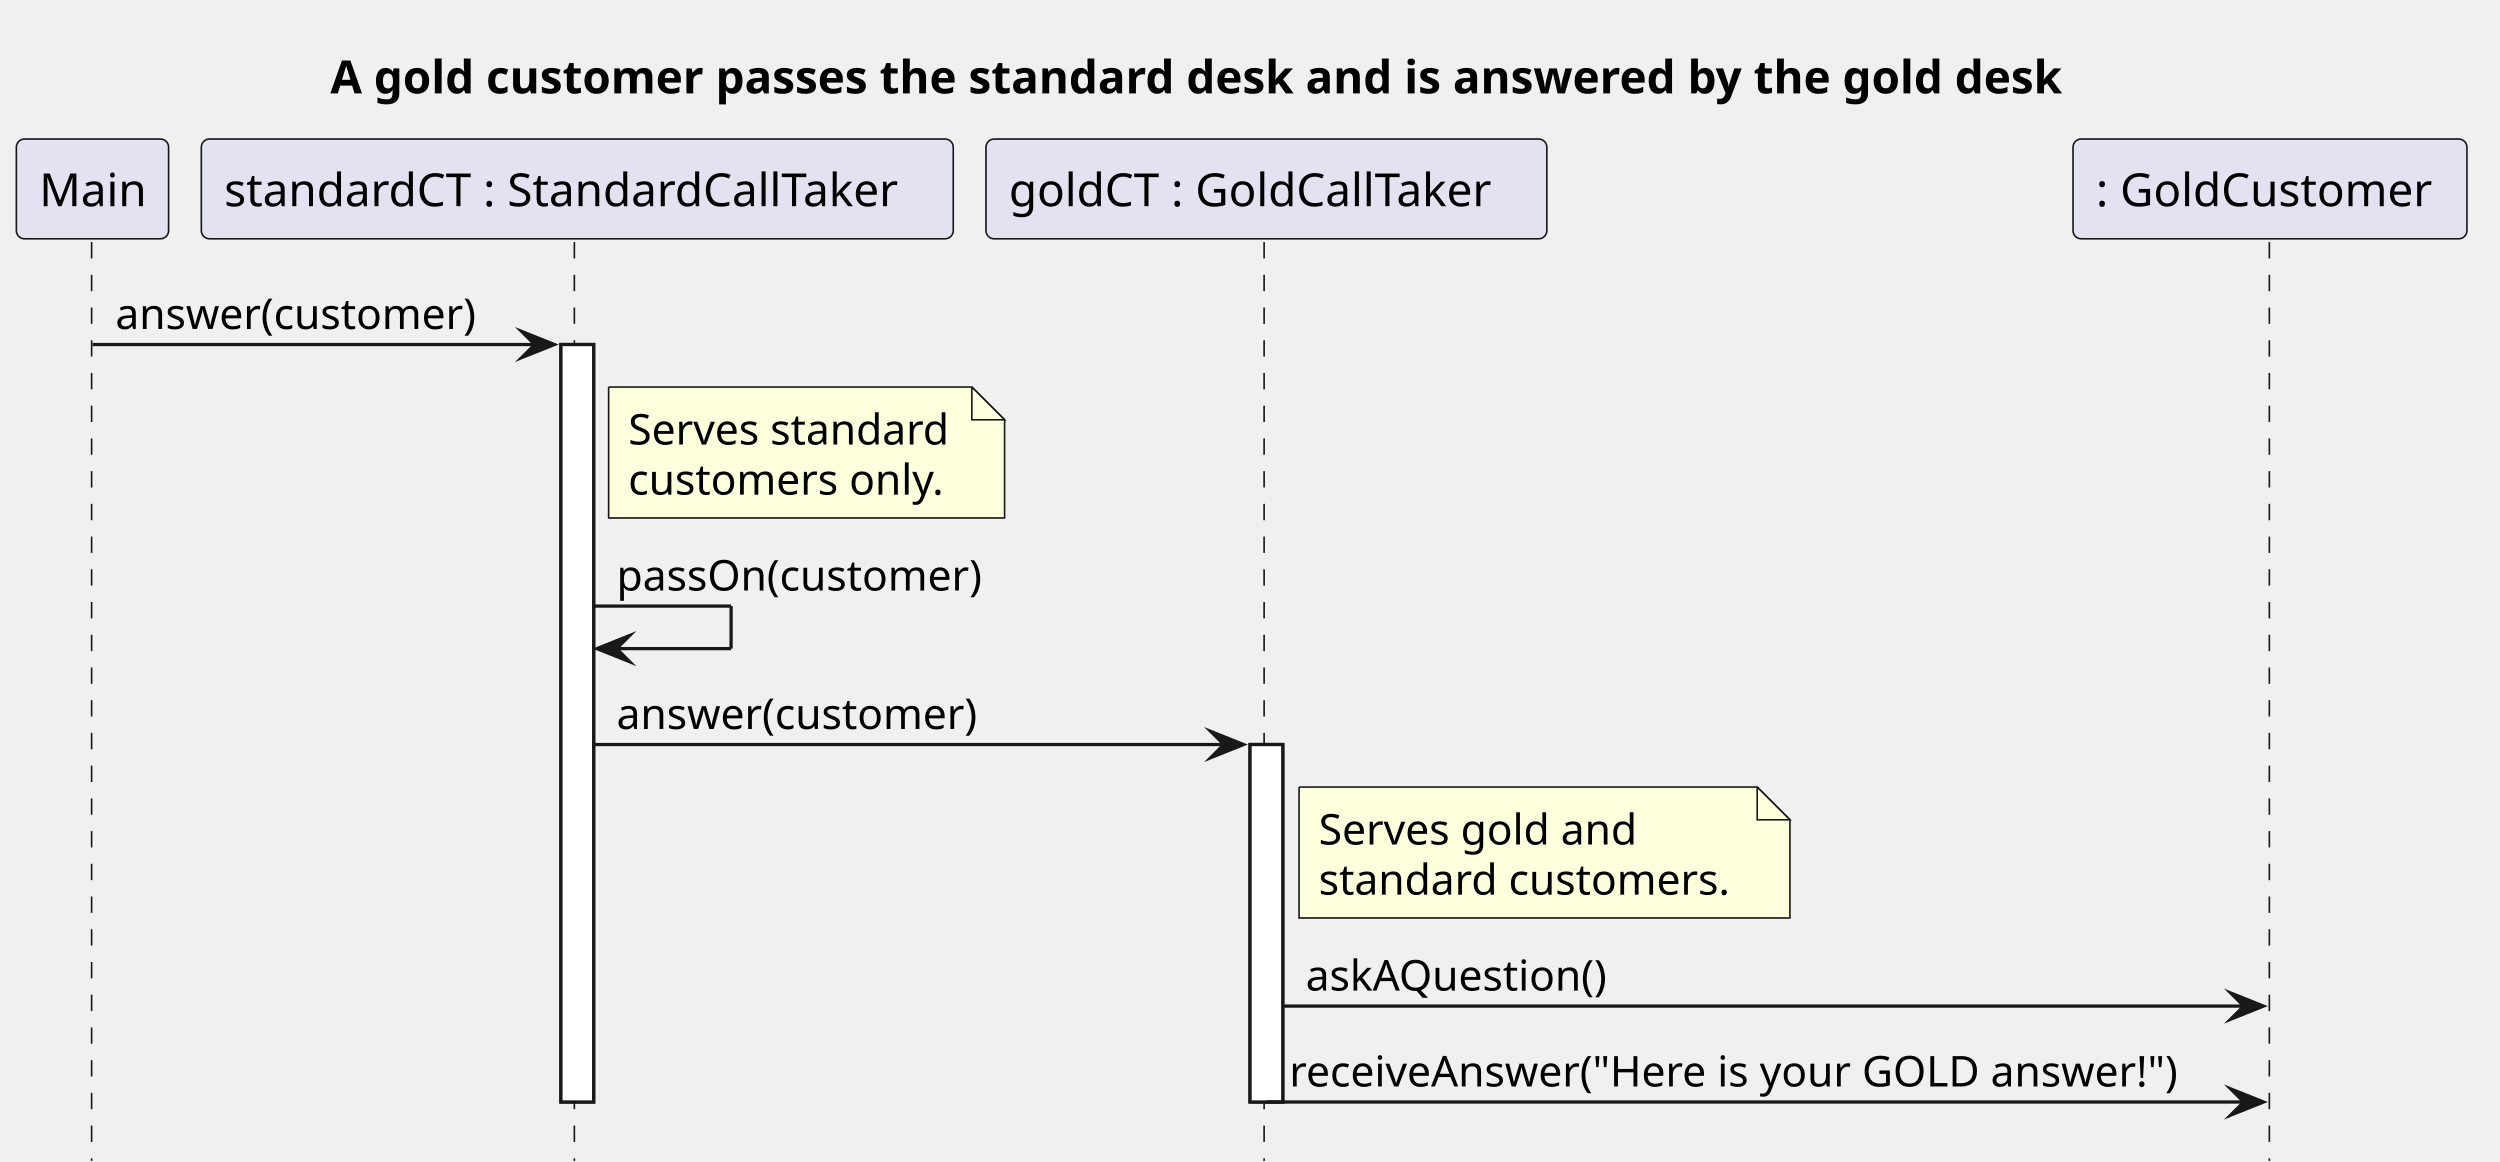
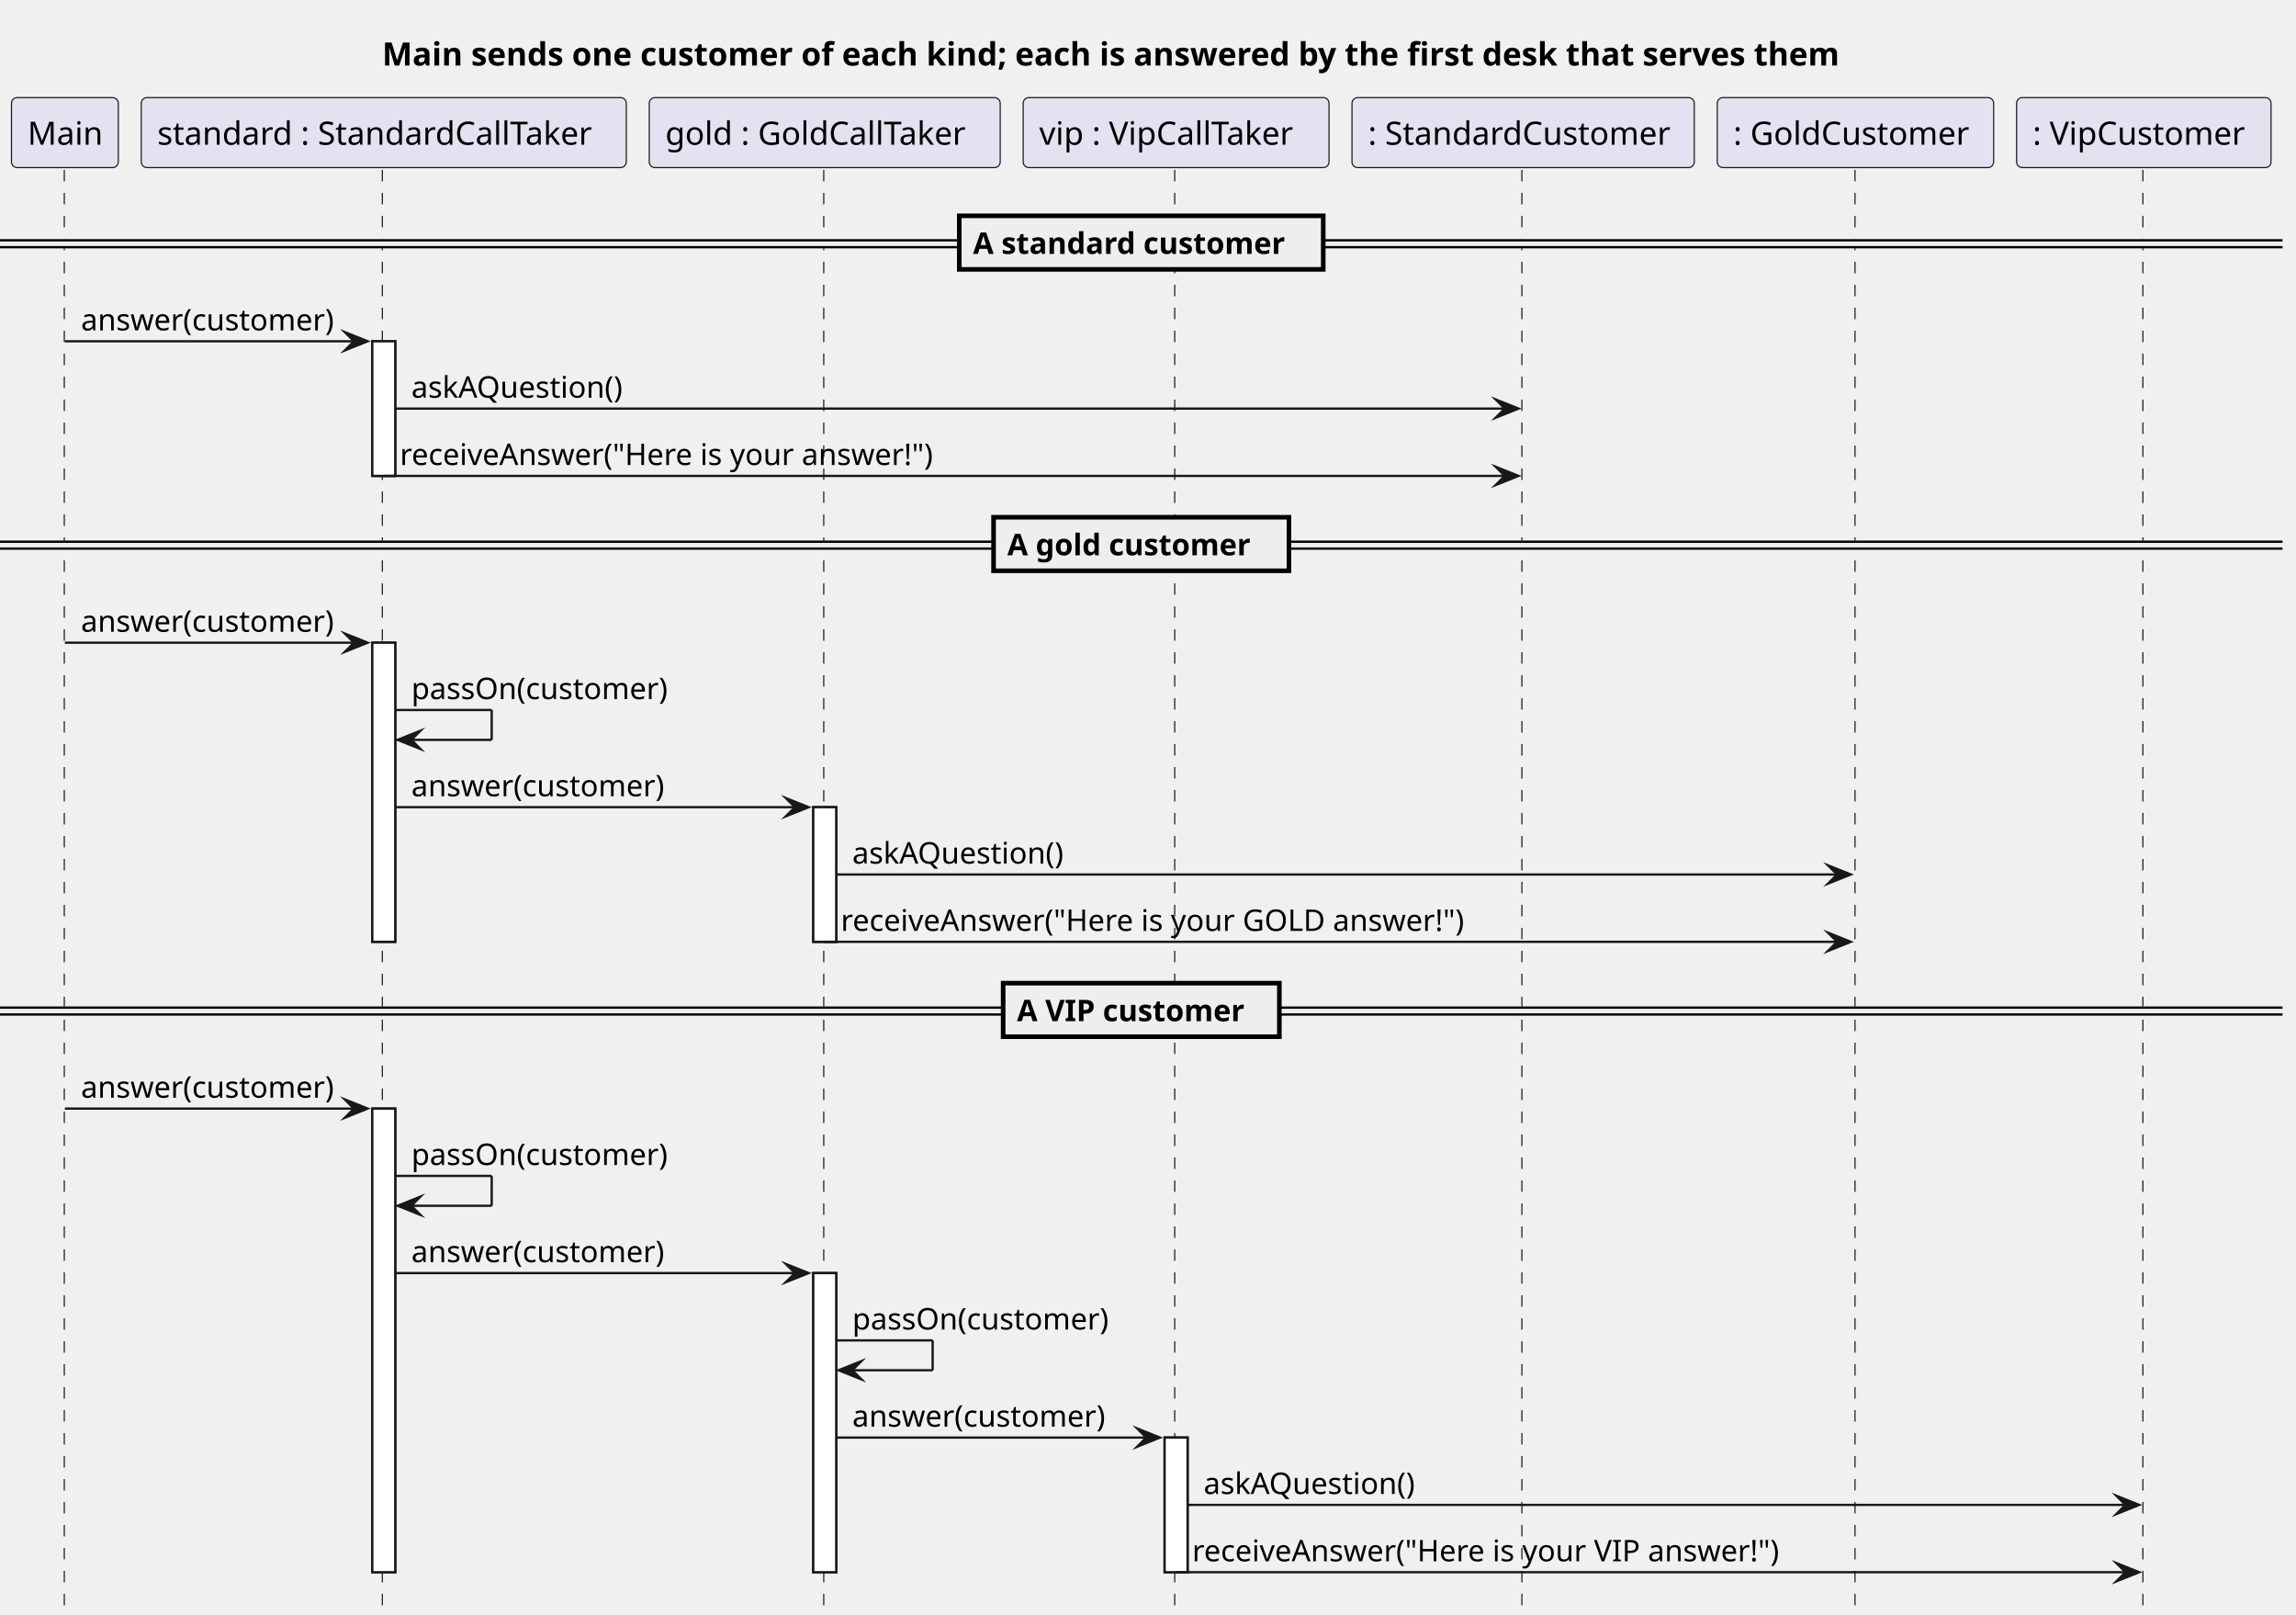
- <svg xmlns="http://www.w3.org/2000/svg" contentStyleType="text/css" data-diagram-type="SEQUENCE" height="355px" preserveAspectRatio="none" style="width:764px;height:355px;background:#FFFFFF;" version="1.1" viewBox="0 0 764 355" width="764px" zoomAndPan="magnify">
+ <svg xmlns="http://www.w3.org/2000/svg" contentStyleType="text/css" data-diagram-type="SEQUENCE" height="703px" preserveAspectRatio="none" style="width:1000px;height:703px;background:#FFFFFF;" version="1.1" viewBox="0 0 1000 703" width="1000px" zoomAndPan="magnify">
  <defs />
  <g>
    <g class="title" data-source-line="2">
-       <text fill="#000000" font-family="sans-serif" font-size="14" font-weight="700" lengthAdjust="spacing" textLength="555.974" x="100.961" y="28.535">A gold customer passes the standard desk and is answered by the gold desk</text>
-     </g>
-     <g>
-       <rect fill="#FFFFFF" height="231.484" style="stroke:#181818;stroke-width:1;" width="10" x="171.42" y="105.287" />
-     </g>
-     <g>
-       <rect fill="#FFFFFF" height="109.242" style="stroke:#181818;stroke-width:1;" width="10" x="382.014" y="227.529" />
+       <text fill="#000000" font-family="sans-serif" font-size="14" font-weight="700" lengthAdjust="spacing" textLength="660.263" x="166.434" y="28.535">Main sends one customer of each kind; each is answered by the first desk that serves them</text>
+     </g>
+     <g>
+       <rect fill="#FFFFFF" height="58.621" style="stroke:#181818;stroke-width:1;" width="10" x="162.151" y="148.598" />
+     </g>
+     <g>
+       <rect fill="#FFFFFF" height="130.242" style="stroke:#181818;stroke-width:1;" width="10" x="162.151" y="279.84" />
+     </g>
+     <g>
+       <rect fill="#FFFFFF" height="201.863" style="stroke:#181818;stroke-width:1;" width="10" x="162.151" y="482.703" />
+     </g>
+     <g>
+       <rect fill="#FFFFFF" height="58.621" style="stroke:#181818;stroke-width:1;" width="10" x="354.206" y="351.461" />
+     </g>
+     <g>
+       <rect fill="#FFFFFF" height="130.242" style="stroke:#181818;stroke-width:1;" width="10" x="354.206" y="554.324" />
+     </g>
+     <g>
+       <rect fill="#FFFFFF" height="58.621" style="stroke:#181818;stroke-width:1;" width="10" x="507.241" y="625.945" />
    </g>
    <g class="participant-lifeline" data-entity-uid="part1" data-qualified-name="Main" data-source-line="3" id="part1-lifeline">
      <g>
-         <rect fill="#000000" fill-opacity="0" height="280.795" width="8" x="24.263" y="73.977" />
-         <line style="stroke:#181818;stroke-width:0.5;stroke-dasharray:5,5;" x1="28" x2="28" y1="73.977" y2="354.772" />
+         <rect fill="#000000" fill-opacity="0" height="628.59" width="8" x="24.263" y="73.977" />
+         <line style="stroke:#181818;stroke-width:0.5;stroke-dasharray:5,5;" x1="28" x2="28" y1="73.977" y2="702.566" />
      </g>
    </g>
    <g class="participant-lifeline" data-entity-uid="part2" data-qualified-name="S" data-source-line="4" id="part2-lifeline">
      <g>
-         <rect fill="#000000" fill-opacity="0" height="280.795" width="8" x="172.42" y="73.977" />
-         <line style="stroke:#181818;stroke-width:0.5;stroke-dasharray:5,5;" x1="175.525" x2="175.525" y1="73.977" y2="354.772" />
+         <rect fill="#000000" fill-opacity="0" height="628.59" width="8" x="163.151" y="73.977" />
+         <line style="stroke:#181818;stroke-width:0.5;stroke-dasharray:5,5;" x1="166.525" x2="166.525" y1="73.977" y2="702.566" />
      </g>
    </g>
    <g class="participant-lifeline" data-entity-uid="part3" data-qualified-name="G" data-source-line="5" id="part3-lifeline">
      <g>
-         <rect fill="#000000" fill-opacity="0" height="280.795" width="8" x="383.014" y="73.977" />
-         <line style="stroke:#181818;stroke-width:0.5;stroke-dasharray:5,5;" x1="386.315" x2="386.315" y1="73.977" y2="354.772" />
-       </g>
-     </g>
-     <g class="participant-lifeline" data-entity-uid="part4" data-qualified-name="C" data-source-line="6" id="part4-lifeline">
-       <g>
-         <rect fill="#000000" fill-opacity="0" height="280.795" width="8" x="689.705" y="73.977" />
-         <line style="stroke:#181818;stroke-width:0.5;stroke-dasharray:5,5;" x1="693.515" x2="693.515" y1="73.977" y2="354.772" />
+         <rect fill="#000000" fill-opacity="0" height="628.59" width="8" x="355.206" y="73.977" />
+         <line style="stroke:#181818;stroke-width:0.5;stroke-dasharray:5,5;" x1="358.776" x2="358.776" y1="73.977" y2="702.566" />
+       </g>
+     </g>
+     <g class="participant-lifeline" data-entity-uid="part4" data-qualified-name="V" data-source-line="6" id="part4-lifeline">
+       <g>
+         <rect fill="#000000" fill-opacity="0" height="628.59" width="8" x="508.241" y="73.977" />
+         <line style="stroke:#181818;stroke-width:0.5;stroke-dasharray:5,5;" x1="511.635" x2="511.635" y1="73.977" y2="702.566" />
+       </g>
+     </g>
+     <g class="participant-lifeline" data-entity-uid="part5" data-qualified-name="SC" data-source-line="7" id="part5-lifeline">
+       <g>
+         <rect fill="#000000" fill-opacity="0" height="628.59" width="8" x="659.389" y="73.977" />
+         <line style="stroke:#181818;stroke-width:0.5;stroke-dasharray:5,5;" x1="662.847" x2="662.847" y1="73.977" y2="702.566" />
+       </g>
+     </g>
+     <g class="participant-lifeline" data-entity-uid="part6" data-qualified-name="GC" data-source-line="8" id="part6-lifeline">
+       <g>
+         <rect fill="#000000" fill-opacity="0" height="628.59" width="8" x="804.122" y="73.977" />
+         <line style="stroke:#181818;stroke-width:0.5;stroke-dasharray:5,5;" x1="807.932" x2="807.932" y1="73.977" y2="702.566" />
+       </g>
+     </g>
+     <g class="participant-lifeline" data-entity-uid="part7" data-qualified-name="VC" data-source-line="9" id="part7-lifeline">
+       <g>
+         <rect fill="#000000" fill-opacity="0" height="628.59" width="8" x="929.721" y="73.977" />
+         <line style="stroke:#181818;stroke-width:0.5;stroke-dasharray:5,5;" x1="933.312" x2="933.312" y1="73.977" y2="702.566" />
      </g>
    </g>
    <g class="participant participant-head" data-entity-uid="part1" data-qualified-name="Main" data-source-line="3" id="part1-head">
      <rect fill="#E2E2F0" height="30.488" rx="2.5" ry="2.5" style="stroke:#181818;stroke-width:0.5;" width="46.525" x="5" y="42.488" />
      <text fill="#000000" font-family="sans-serif" font-size="14" lengthAdjust="spacing" textLength="32.525" x="12" y="63.023">Main</text>
    </g>
    <g class="participant participant-head" data-entity-uid="part2" data-qualified-name="S" data-source-line="4" id="part2-head">
-       <rect fill="#E2E2F0" height="30.488" rx="2.5" ry="2.5" style="stroke:#181818;stroke-width:0.5;" width="229.79" x="61.525" y="42.488" />
-       <text fill="#000000" font-family="sans-serif" font-size="14" lengthAdjust="spacing" textLength="215.79" x="68.525" y="63.023">standardCT : StandardCallTaker</text>
+       <rect fill="#E2E2F0" height="30.488" rx="2.5" ry="2.5" style="stroke:#181818;stroke-width:0.5;" width="211.251" x="61.525" y="42.488" />
+       <text fill="#000000" font-family="sans-serif" font-size="14" lengthAdjust="spacing" textLength="197.251" x="68.525" y="63.023">standard : StandardCallTaker</text>
    </g>
    <g class="participant participant-head" data-entity-uid="part3" data-qualified-name="G" data-source-line="5" id="part3-head">
-       <rect fill="#E2E2F0" height="30.488" rx="2.5" ry="2.5" style="stroke:#181818;stroke-width:0.5;" width="171.398" x="301.315" y="42.488" />
-       <text fill="#000000" font-family="sans-serif" font-size="14" lengthAdjust="spacing" textLength="157.398" x="308.315" y="63.023">goldCT : GoldCallTaker</text>
-     </g>
-     <g class="participant participant-head" data-entity-uid="part4" data-qualified-name="C" data-source-line="6" id="part4-head">
-       <rect fill="#E2E2F0" height="30.488" rx="2.5" ry="2.5" style="stroke:#181818;stroke-width:0.5;" width="120.381" x="633.515" y="42.488" />
-       <text fill="#000000" font-family="sans-serif" font-size="14" lengthAdjust="spacing" textLength="106.381" x="640.515" y="63.023">: GoldCustomer</text>
-     </g>
-     <g>
-       <rect fill="#FFFFFF" height="231.484" style="stroke:#181818;stroke-width:1;" width="10" x="171.42" y="105.287" />
-     </g>
-     <g>
-       <rect fill="#FFFFFF" height="109.242" style="stroke:#181818;stroke-width:1;" width="10" x="382.014" y="227.529" />
-     </g>
-     <g class="message" data-entity-1="part1" data-entity-2="part2" data-source-line="8" id="msg1">
-       <polygon fill="#181818" points="159.42,101.287,169.42,105.287,159.42,109.287,163.42,105.287" style="stroke:#181818;stroke-width:1;stroke-linejoin:miter;stroke-miterlimit:10;" />
-       <line style="stroke:#181818;stroke-width:1;" x1="28.263" x2="165.42" y1="105.287" y2="105.287" />
-       <text fill="#000000" font-family="sans-serif" font-size="13" lengthAdjust="spacing" textLength="111.808" x="35.263" y="100.545">answer(customer)</text>
-     </g>
-     <path d="M186,118.287 L186,158.287 L307,158.287 L307,128.287 L297,118.287 L186,118.287" fill="#FEFFDD" style="stroke:#181818;stroke-width:0.5;" />
-     <path d="M297,118.287 L297,128.287 L307,128.287 L297,118.287" fill="#FEFFDD" style="stroke:#181818;stroke-width:0.5;" />
-     <text fill="#000000" font-family="sans-serif" font-size="13" lengthAdjust="spacing" textLength="99.874" x="192" y="135.856">Serves standard</text>
-     <text fill="#000000" font-family="sans-serif" font-size="13" lengthAdjust="spacing" textLength="100.356" x="192" y="151.166">customers only.</text>
-     <g class="message" data-entity-1="part2" data-entity-2="part2" data-source-line="11" id="msg2">
-       <line style="stroke:#181818;stroke-width:1;" x1="181.42" x2="223.42" y1="185.219" y2="185.219" />
-       <line style="stroke:#181818;stroke-width:1;" x1="223.42" x2="223.42" y1="185.219" y2="198.219" />
-       <line style="stroke:#181818;stroke-width:1;" x1="182.42" x2="223.42" y1="198.219" y2="198.219" />
-       <polygon fill="#181818" points="192.42,194.219,182.42,198.219,192.42,202.219,188.42,198.219" style="stroke:#181818;stroke-width:1;stroke-linejoin:miter;stroke-miterlimit:10;" />
-       <text fill="#000000" font-family="sans-serif" font-size="13" lengthAdjust="spacing" textLength="114.137" x="188.42" y="180.477">passOn(customer)</text>
-     </g>
-     <g class="message" data-entity-1="part2" data-entity-2="part3" data-source-line="12" id="msg3">
-       <polygon fill="#181818" points="370.014,223.529,380.014,227.529,370.014,231.529,374.014,227.529" style="stroke:#181818;stroke-width:1;stroke-linejoin:miter;stroke-miterlimit:10;" />
-       <line style="stroke:#181818;stroke-width:1;" x1="181.42" x2="376.014" y1="227.529" y2="227.529" />
-       <text fill="#000000" font-family="sans-serif" font-size="13" lengthAdjust="spacing" textLength="111.808" x="188.42" y="222.787">answer(customer)</text>
-     </g>
-     <path d="M397,240.529 L397,280.529 L547,280.529 L547,250.529 L537,240.529 L397,240.529" fill="#FEFFDD" style="stroke:#181818;stroke-width:0.5;" />
-     <path d="M537,240.529 L537,250.529 L547,250.529 L537,240.529" fill="#FEFFDD" style="stroke:#181818;stroke-width:0.5;" />
-     <text fill="#000000" font-family="sans-serif" font-size="13" lengthAdjust="spacing" textLength="99.849" x="403" y="258.098">Serves gold and</text>
-     <text fill="#000000" font-family="sans-serif" font-size="13" lengthAdjust="spacing" textLength="129.352" x="403" y="273.408">standard customers.</text>
-     <g class="message" data-entity-1="part3" data-entity-2="part4" data-source-line="15" id="msg4">
-       <polygon fill="#181818" points="681.705,303.461,691.705,307.461,681.705,311.461,685.705,307.461" style="stroke:#181818;stroke-width:1;stroke-linejoin:miter;stroke-miterlimit:10;" />
-       <line style="stroke:#181818;stroke-width:1;" x1="392.014" x2="687.705" y1="307.461" y2="307.461" />
-       <text fill="#000000" font-family="sans-serif" font-size="13" lengthAdjust="spacing" textLength="95.539" x="399.014" y="302.719">askAQuestion()</text>
-     </g>
-     <g class="message" data-entity-1="part3" data-entity-2="part4" data-source-line="16" id="msg5">
-       <polygon fill="#181818" points="681.705,332.772,691.705,336.772,681.705,340.772,685.705,336.772" style="stroke:#181818;stroke-width:1;stroke-linejoin:miter;stroke-miterlimit:10;" />
-       <line style="stroke:#181818;stroke-width:1;" x1="387.014" x2="687.705" y1="336.772" y2="336.772" />
-       <text fill="#000000" font-family="sans-serif" font-size="13" lengthAdjust="spacing" textLength="277.691" x="394.014" y="332.029">receiveAnswer("Here is your GOLD answer!")</text>
+       <rect fill="#E2E2F0" height="30.488" rx="2.5" ry="2.5" style="stroke:#181818;stroke-width:0.5;" width="152.858" x="282.776" y="42.488" />
+       <text fill="#000000" font-family="sans-serif" font-size="14" lengthAdjust="spacing" textLength="138.858" x="289.776" y="63.023">gold : GoldCallTaker</text>
+     </g>
+     <g class="participant participant-head" data-entity-uid="part4" data-qualified-name="V" data-source-line="6" id="part4-head">
+       <rect fill="#E2E2F0" height="30.488" rx="2.5" ry="2.5" style="stroke:#181818;stroke-width:0.5;" width="133.212" x="445.635" y="42.488" />
+       <text fill="#000000" font-family="sans-serif" font-size="14" lengthAdjust="spacing" textLength="119.212" x="452.635" y="63.023">vip : VipCallTaker</text>
+     </g>
+     <g class="participant participant-head" data-entity-uid="part5" data-qualified-name="SC" data-source-line="7" id="part5-head">
+       <rect fill="#E2E2F0" height="30.488" rx="2.5" ry="2.5" style="stroke:#181818;stroke-width:0.5;" width="149.085" x="588.847" y="42.488" />
+       <text fill="#000000" font-family="sans-serif" font-size="14" lengthAdjust="spacing" textLength="135.085" x="595.847" y="63.023">: StandardCustomer</text>
+     </g>
+     <g class="participant participant-head" data-entity-uid="part6" data-qualified-name="GC" data-source-line="8" id="part6-head">
+       <rect fill="#E2E2F0" height="30.488" rx="2.5" ry="2.5" style="stroke:#181818;stroke-width:0.5;" width="120.381" x="747.932" y="42.488" />
+       <text fill="#000000" font-family="sans-serif" font-size="14" lengthAdjust="spacing" textLength="106.381" x="754.932" y="63.023">: GoldCustomer</text>
+     </g>
+     <g class="participant participant-head" data-entity-uid="part7" data-qualified-name="VC" data-source-line="9" id="part7-head">
+       <rect fill="#E2E2F0" height="30.488" rx="2.5" ry="2.5" style="stroke:#181818;stroke-width:0.5;" width="110.817" x="878.312" y="42.488" />
+       <text fill="#000000" font-family="sans-serif" font-size="14" lengthAdjust="spacing" textLength="96.817" x="885.312" y="63.023">: VipCustomer</text>
+     </g>
+     <g>
+       <rect fill="#FFFFFF" height="58.621" style="stroke:#181818;stroke-width:1;" width="10" x="162.151" y="148.598" />
+     </g>
+     <g>
+       <rect fill="#FFFFFF" height="130.242" style="stroke:#181818;stroke-width:1;" width="10" x="162.151" y="279.84" />
+     </g>
+     <g>
+       <rect fill="#FFFFFF" height="201.863" style="stroke:#181818;stroke-width:1;" width="10" x="162.151" y="482.703" />
+     </g>
+     <g>
+       <rect fill="#FFFFFF" height="58.621" style="stroke:#181818;stroke-width:1;" width="10" x="354.206" y="351.461" />
+     </g>
+     <g>
+       <rect fill="#FFFFFF" height="130.242" style="stroke:#181818;stroke-width:1;" width="10" x="354.206" y="554.324" />
+     </g>
+     <g>
+       <rect fill="#FFFFFF" height="58.621" style="stroke:#181818;stroke-width:1;" width="10" x="507.241" y="625.945" />
+     </g>
+     <rect fill="#EEEEEE" height="3" style="stroke:#EEEEEE;stroke-width:1;" width="994.13" x="0" y="104.632" />
+     <line style="stroke:#000000;stroke-width:1;" x1="0" x2="994.13" y1="104.632" y2="104.632" />
+     <line style="stroke:#000000;stroke-width:1;" x1="0" x2="994.13" y1="107.632" y2="107.632" />
+     <rect fill="#EEEEEE" height="23.311" style="stroke:#000000;stroke-width:2;" width="158.517" x="417.806" y="93.977" />
+     <text fill="#000000" font-family="sans-serif" font-size="13" font-weight="700" lengthAdjust="spacing" textLength="140.232" x="423.806" y="110.545">A standard customer</text>
+     <g class="message" data-entity-1="part1" data-entity-2="part2" data-source-line="12" id="msg1">
+       <polygon fill="#181818" points="150.151,144.598,160.151,148.598,150.151,152.598,154.151,148.598" style="stroke:#181818;stroke-width:1;stroke-linejoin:miter;stroke-miterlimit:10;" />
+       <line style="stroke:#181818;stroke-width:1;" x1="28.263" x2="156.151" y1="148.598" y2="148.598" />
+       <text fill="#000000" font-family="sans-serif" font-size="13" lengthAdjust="spacing" textLength="111.808" x="35.263" y="143.856">answer(customer)</text>
+     </g>
+     <g class="message" data-entity-1="part2" data-entity-2="part5" data-source-line="14" id="msg2">
+       <polygon fill="#181818" points="651.389,173.908,661.389,177.908,651.389,181.908,655.389,177.908" style="stroke:#181818;stroke-width:1;stroke-linejoin:miter;stroke-miterlimit:10;" />
+       <line style="stroke:#181818;stroke-width:1;" x1="172.151" x2="657.389" y1="177.908" y2="177.908" />
+       <text fill="#000000" font-family="sans-serif" font-size="13" lengthAdjust="spacing" textLength="95.539" x="179.151" y="173.166">askAQuestion()</text>
+     </g>
+     <g class="message" data-entity-1="part2" data-entity-2="part5" data-source-line="15" id="msg3">
+       <polygon fill="#181818" points="651.389,203.219,661.389,207.219,651.389,211.219,655.389,207.219" style="stroke:#181818;stroke-width:1;stroke-linejoin:miter;stroke-miterlimit:10;" />
+       <line style="stroke:#181818;stroke-width:1;" x1="167.151" x2="657.389" y1="207.219" y2="207.219" />
+       <text fill="#000000" font-family="sans-serif" font-size="13" lengthAdjust="spacing" textLength="237.415" x="174.151" y="202.477">receiveAnswer("Here is your answer!")</text>
+     </g>
+     <rect fill="#EEEEEE" height="3" style="stroke:#EEEEEE;stroke-width:1;" width="994.13" x="0" y="235.874" />
+     <line style="stroke:#000000;stroke-width:1;" x1="0" x2="994.13" y1="235.874" y2="235.874" />
+     <line style="stroke:#000000;stroke-width:1;" x1="0" x2="994.13" y1="238.874" y2="238.874" />
+     <rect fill="#EEEEEE" height="23.311" style="stroke:#000000;stroke-width:2;" width="128.658" x="432.736" y="225.219" />
+     <text fill="#000000" font-family="sans-serif" font-size="13" font-weight="700" lengthAdjust="spacing" textLength="110.373" x="438.736" y="241.787">A gold customer</text>
+     <g class="message" data-entity-1="part1" data-entity-2="part2" data-source-line="19" id="msg4">
+       <polygon fill="#181818" points="150.151,275.84,160.151,279.84,150.151,283.84,154.151,279.84" style="stroke:#181818;stroke-width:1;stroke-linejoin:miter;stroke-miterlimit:10;" />
+       <line style="stroke:#181818;stroke-width:1;" x1="28.263" x2="156.151" y1="279.84" y2="279.84" />
+       <text fill="#000000" font-family="sans-serif" font-size="13" lengthAdjust="spacing" textLength="111.808" x="35.263" y="275.098">answer(customer)</text>
+     </g>
+     <g class="message" data-entity-1="part2" data-entity-2="part2" data-source-line="21" id="msg5">
+       <line style="stroke:#181818;stroke-width:1;" x1="172.151" x2="214.151" y1="309.15" y2="309.15" />
+       <line style="stroke:#181818;stroke-width:1;" x1="214.151" x2="214.151" y1="309.15" y2="322.15" />
+       <line style="stroke:#181818;stroke-width:1;" x1="173.151" x2="214.151" y1="322.15" y2="322.15" />
+       <polygon fill="#181818" points="183.151,318.15,173.151,322.15,183.151,326.15,179.151,322.15" style="stroke:#181818;stroke-width:1;stroke-linejoin:miter;stroke-miterlimit:10;" />
+       <text fill="#000000" font-family="sans-serif" font-size="13" lengthAdjust="spacing" textLength="114.137" x="179.151" y="304.408">passOn(customer)</text>
+     </g>
+     <g class="message" data-entity-1="part2" data-entity-2="part3" data-source-line="22" id="msg6">
+       <polygon fill="#181818" points="342.206,347.461,352.206,351.461,342.206,355.461,346.206,351.461" style="stroke:#181818;stroke-width:1;stroke-linejoin:miter;stroke-miterlimit:10;" />
+       <line style="stroke:#181818;stroke-width:1;" x1="172.151" x2="348.206" y1="351.461" y2="351.461" />
+       <text fill="#000000" font-family="sans-serif" font-size="13" lengthAdjust="spacing" textLength="111.808" x="179.151" y="346.719">answer(customer)</text>
+     </g>
+     <g class="message" data-entity-1="part3" data-entity-2="part6" data-source-line="24" id="msg7">
+       <polygon fill="#181818" points="796.122,376.772,806.122,380.772,796.122,384.772,800.122,380.772" style="stroke:#181818;stroke-width:1;stroke-linejoin:miter;stroke-miterlimit:10;" />
+       <line style="stroke:#181818;stroke-width:1;" x1="364.206" x2="802.122" y1="380.772" y2="380.772" />
+       <text fill="#000000" font-family="sans-serif" font-size="13" lengthAdjust="spacing" textLength="95.539" x="371.206" y="376.029">askAQuestion()</text>
+     </g>
+     <g class="message" data-entity-1="part3" data-entity-2="part6" data-source-line="25" id="msg8">
+       <polygon fill="#181818" points="796.122,406.082,806.122,410.082,796.122,414.082,800.122,410.082" style="stroke:#181818;stroke-width:1;stroke-linejoin:miter;stroke-miterlimit:10;" />
+       <line style="stroke:#181818;stroke-width:1;" x1="359.206" x2="802.122" y1="410.082" y2="410.082" />
+       <text fill="#000000" font-family="sans-serif" font-size="13" lengthAdjust="spacing" textLength="277.691" x="366.206" y="405.34">receiveAnswer("Here is your GOLD answer!")</text>
+     </g>
+     <rect fill="#EEEEEE" height="3" style="stroke:#EEEEEE;stroke-width:1;" width="994.13" x="0" y="438.737" />
+     <line style="stroke:#000000;stroke-width:1;" x1="0" x2="994.13" y1="438.737" y2="438.737" />
+     <line style="stroke:#000000;stroke-width:1;" x1="0" x2="994.13" y1="441.737" y2="441.737" />
+     <rect fill="#EEEEEE" height="23.311" style="stroke:#000000;stroke-width:2;" width="120.304" x="436.913" y="428.082" />
+     <text fill="#000000" font-family="sans-serif" font-size="13" font-weight="700" lengthAdjust="spacing" textLength="102.019" x="442.913" y="444.65">A VIP customer</text>
+     <g class="message" data-entity-1="part1" data-entity-2="part2" data-source-line="30" id="msg9">
+       <polygon fill="#181818" points="150.151,478.703,160.151,482.703,150.151,486.703,154.151,482.703" style="stroke:#181818;stroke-width:1;stroke-linejoin:miter;stroke-miterlimit:10;" />
+       <line style="stroke:#181818;stroke-width:1;" x1="28.263" x2="156.151" y1="482.703" y2="482.703" />
+       <text fill="#000000" font-family="sans-serif" font-size="13" lengthAdjust="spacing" textLength="111.808" x="35.263" y="477.961">answer(customer)</text>
+     </g>
+     <g class="message" data-entity-1="part2" data-entity-2="part2" data-source-line="32" id="msg10">
+       <line style="stroke:#181818;stroke-width:1;" x1="172.151" x2="214.151" y1="512.014" y2="512.014" />
+       <line style="stroke:#181818;stroke-width:1;" x1="214.151" x2="214.151" y1="512.014" y2="525.014" />
+       <line style="stroke:#181818;stroke-width:1;" x1="173.151" x2="214.151" y1="525.014" y2="525.014" />
+       <polygon fill="#181818" points="183.151,521.014,173.151,525.014,183.151,529.014,179.151,525.014" style="stroke:#181818;stroke-width:1;stroke-linejoin:miter;stroke-miterlimit:10;" />
+       <text fill="#000000" font-family="sans-serif" font-size="13" lengthAdjust="spacing" textLength="114.137" x="179.151" y="507.272">passOn(customer)</text>
+     </g>
+     <g class="message" data-entity-1="part2" data-entity-2="part3" data-source-line="33" id="msg11">
+       <polygon fill="#181818" points="342.206,550.324,352.206,554.324,342.206,558.324,346.206,554.324" style="stroke:#181818;stroke-width:1;stroke-linejoin:miter;stroke-miterlimit:10;" />
+       <line style="stroke:#181818;stroke-width:1;" x1="172.151" x2="348.206" y1="554.324" y2="554.324" />
+       <text fill="#000000" font-family="sans-serif" font-size="13" lengthAdjust="spacing" textLength="111.808" x="179.151" y="549.582">answer(customer)</text>
+     </g>
+     <g class="message" data-entity-1="part3" data-entity-2="part3" data-source-line="35" id="msg12">
+       <line style="stroke:#181818;stroke-width:1;" x1="364.206" x2="406.206" y1="583.635" y2="583.635" />
+       <line style="stroke:#181818;stroke-width:1;" x1="406.206" x2="406.206" y1="583.635" y2="596.635" />
+       <line style="stroke:#181818;stroke-width:1;" x1="365.206" x2="406.206" y1="596.635" y2="596.635" />
+       <polygon fill="#181818" points="375.206,592.635,365.206,596.635,375.206,600.635,371.206,596.635" style="stroke:#181818;stroke-width:1;stroke-linejoin:miter;stroke-miterlimit:10;" />
+       <text fill="#000000" font-family="sans-serif" font-size="13" lengthAdjust="spacing" textLength="114.137" x="371.206" y="578.893">passOn(customer)</text>
+     </g>
+     <g class="message" data-entity-1="part3" data-entity-2="part4" data-source-line="36" id="msg13">
+       <polygon fill="#181818" points="495.241,621.945,505.241,625.945,495.241,629.945,499.241,625.945" style="stroke:#181818;stroke-width:1;stroke-linejoin:miter;stroke-miterlimit:10;" />
+       <line style="stroke:#181818;stroke-width:1;" x1="364.206" x2="501.241" y1="625.945" y2="625.945" />
+       <text fill="#000000" font-family="sans-serif" font-size="13" lengthAdjust="spacing" textLength="111.808" x="371.206" y="621.203">answer(customer)</text>
+     </g>
+     <g class="message" data-entity-1="part4" data-entity-2="part7" data-source-line="38" id="msg14">
+       <polygon fill="#181818" points="921.721,651.256,931.721,655.256,921.721,659.256,925.721,655.256" style="stroke:#181818;stroke-width:1;stroke-linejoin:miter;stroke-miterlimit:10;" />
+       <line style="stroke:#181818;stroke-width:1;" x1="517.241" x2="927.721" y1="655.256" y2="655.256" />
+       <text fill="#000000" font-family="sans-serif" font-size="13" lengthAdjust="spacing" textLength="95.539" x="524.241" y="650.514">askAQuestion()</text>
+     </g>
+     <g class="message" data-entity-1="part4" data-entity-2="part7" data-source-line="39" id="msg15">
+       <polygon fill="#181818" points="921.721,680.566,931.721,684.566,921.721,688.566,925.721,684.566" style="stroke:#181818;stroke-width:1;stroke-linejoin:miter;stroke-miterlimit:10;" />
+       <line style="stroke:#181818;stroke-width:1;" x1="512.241" x2="927.721" y1="684.566" y2="684.566" />
+       <text fill="#000000" font-family="sans-serif" font-size="13" lengthAdjust="spacing" textLength="260.959" x="519.241" y="679.824">receiveAnswer("Here is your VIP answer!")</text>
    </g>
  </g>
</svg>
